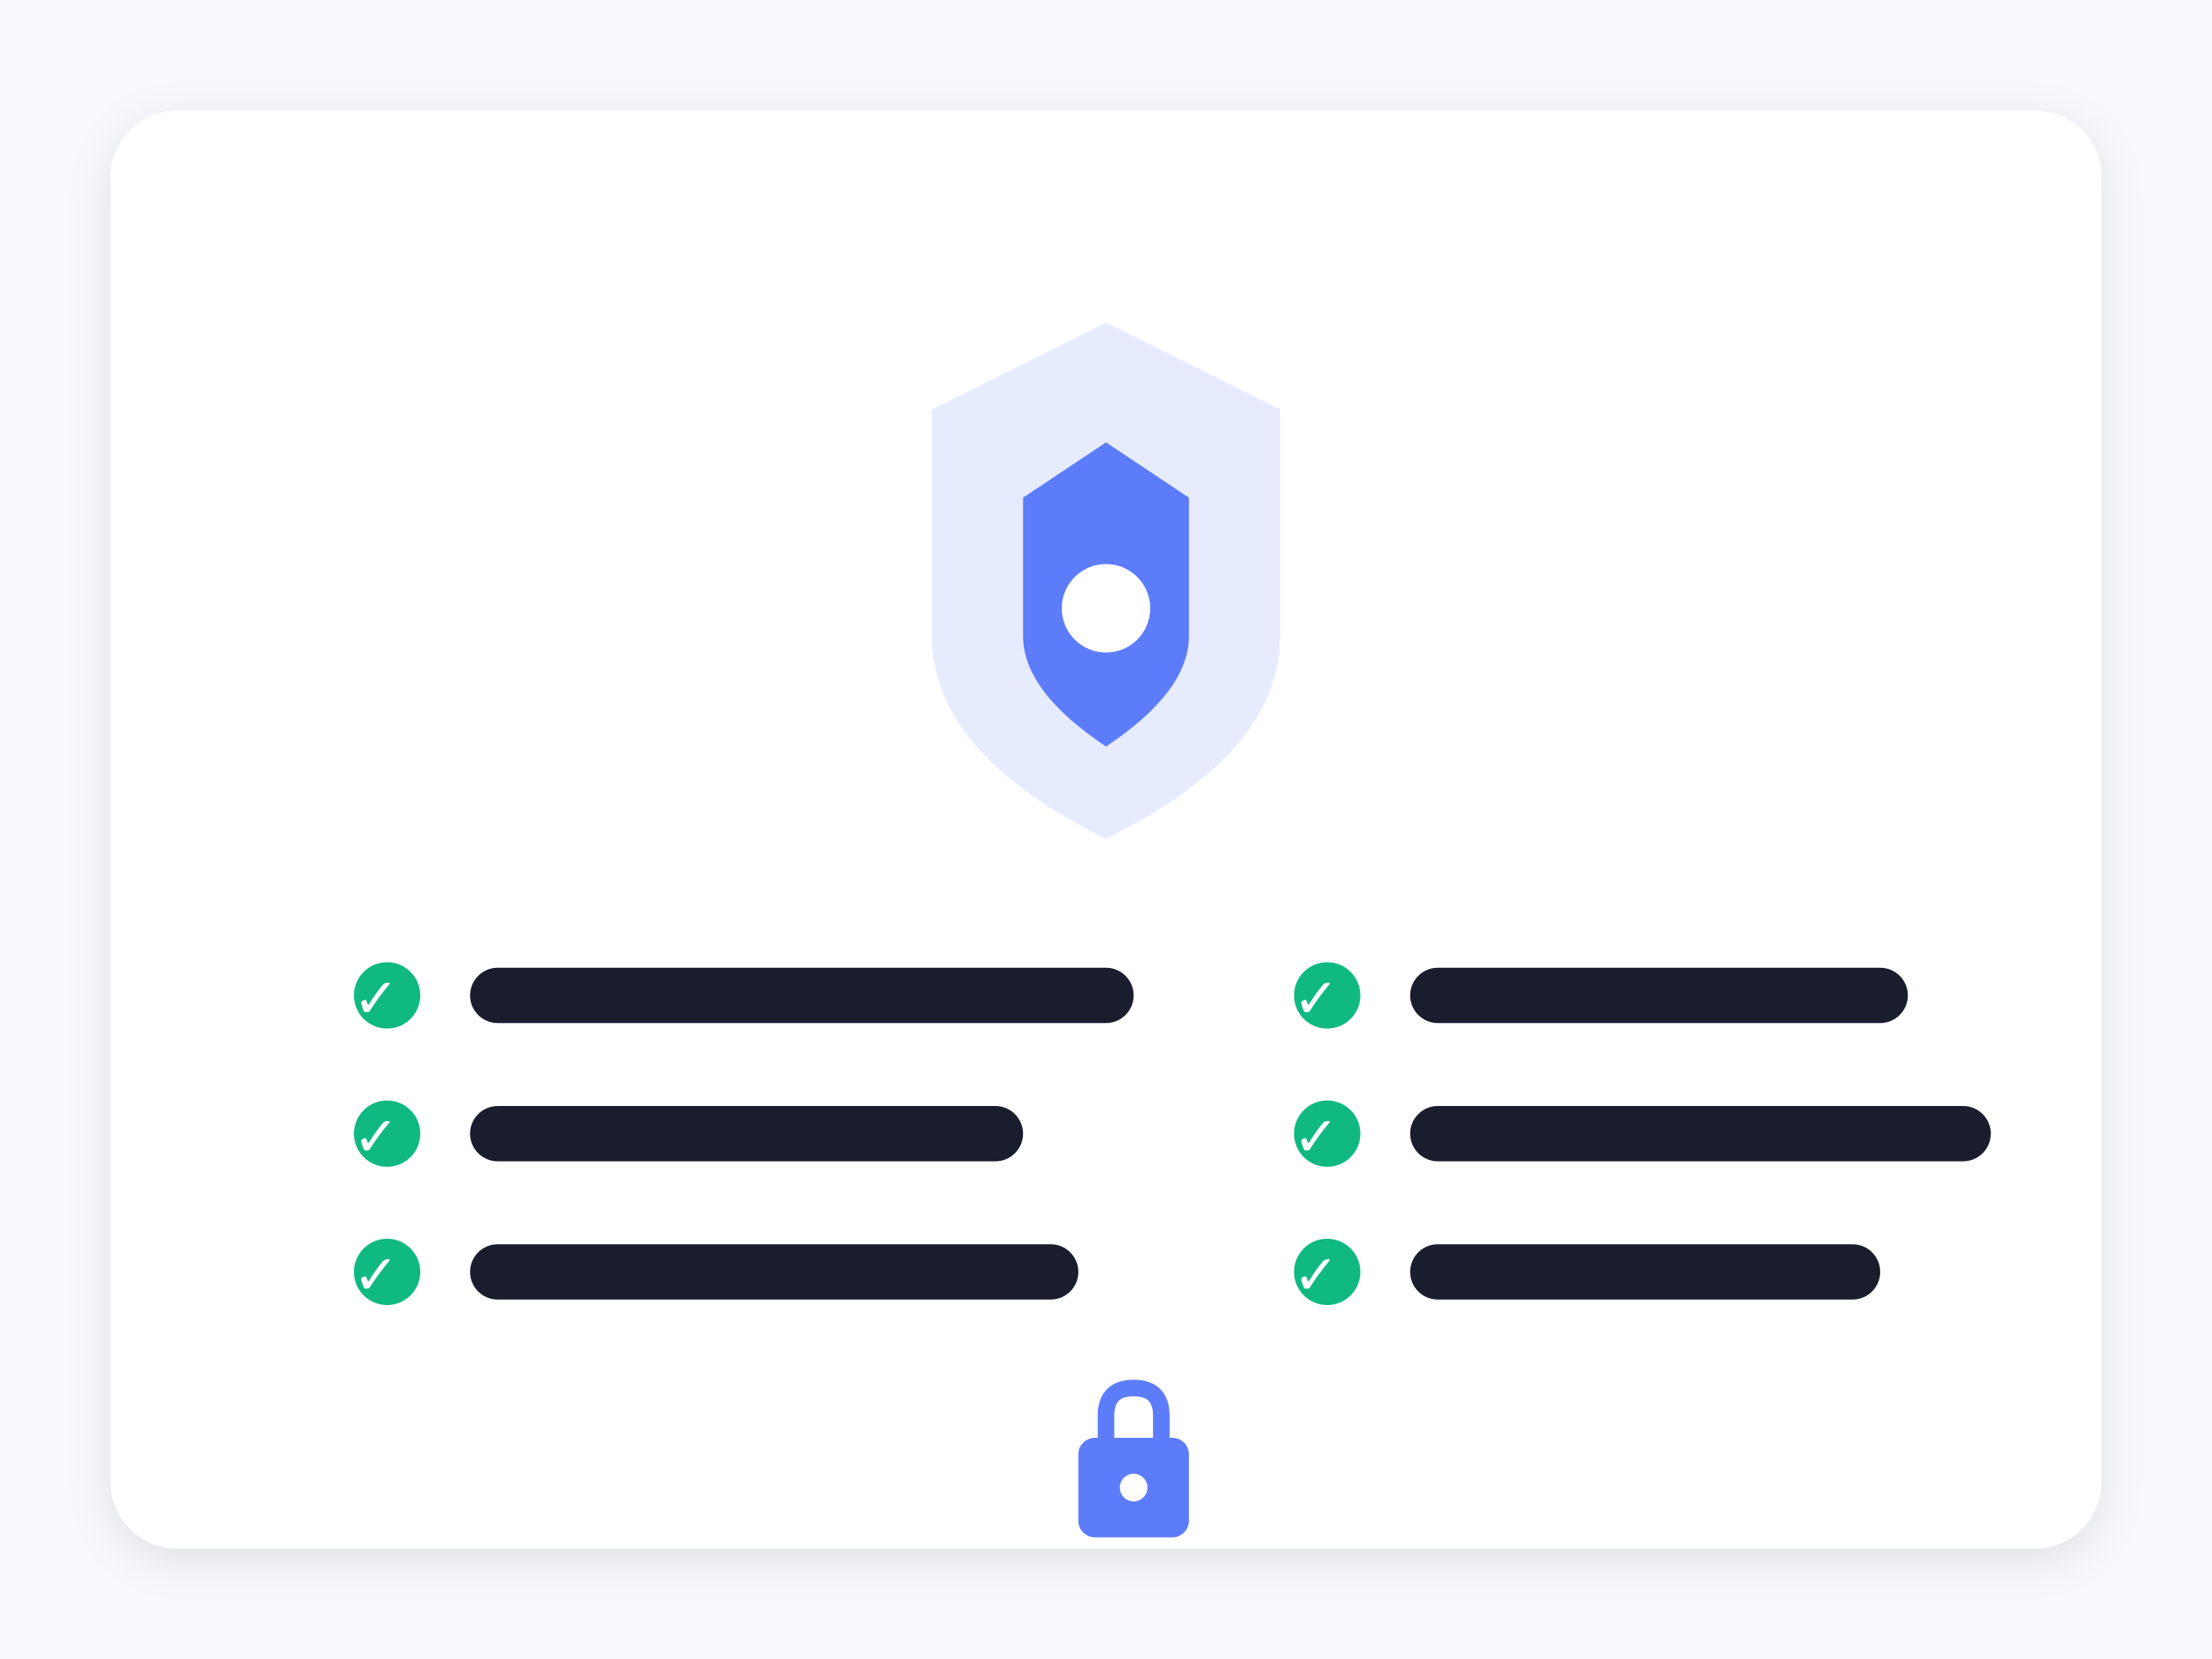
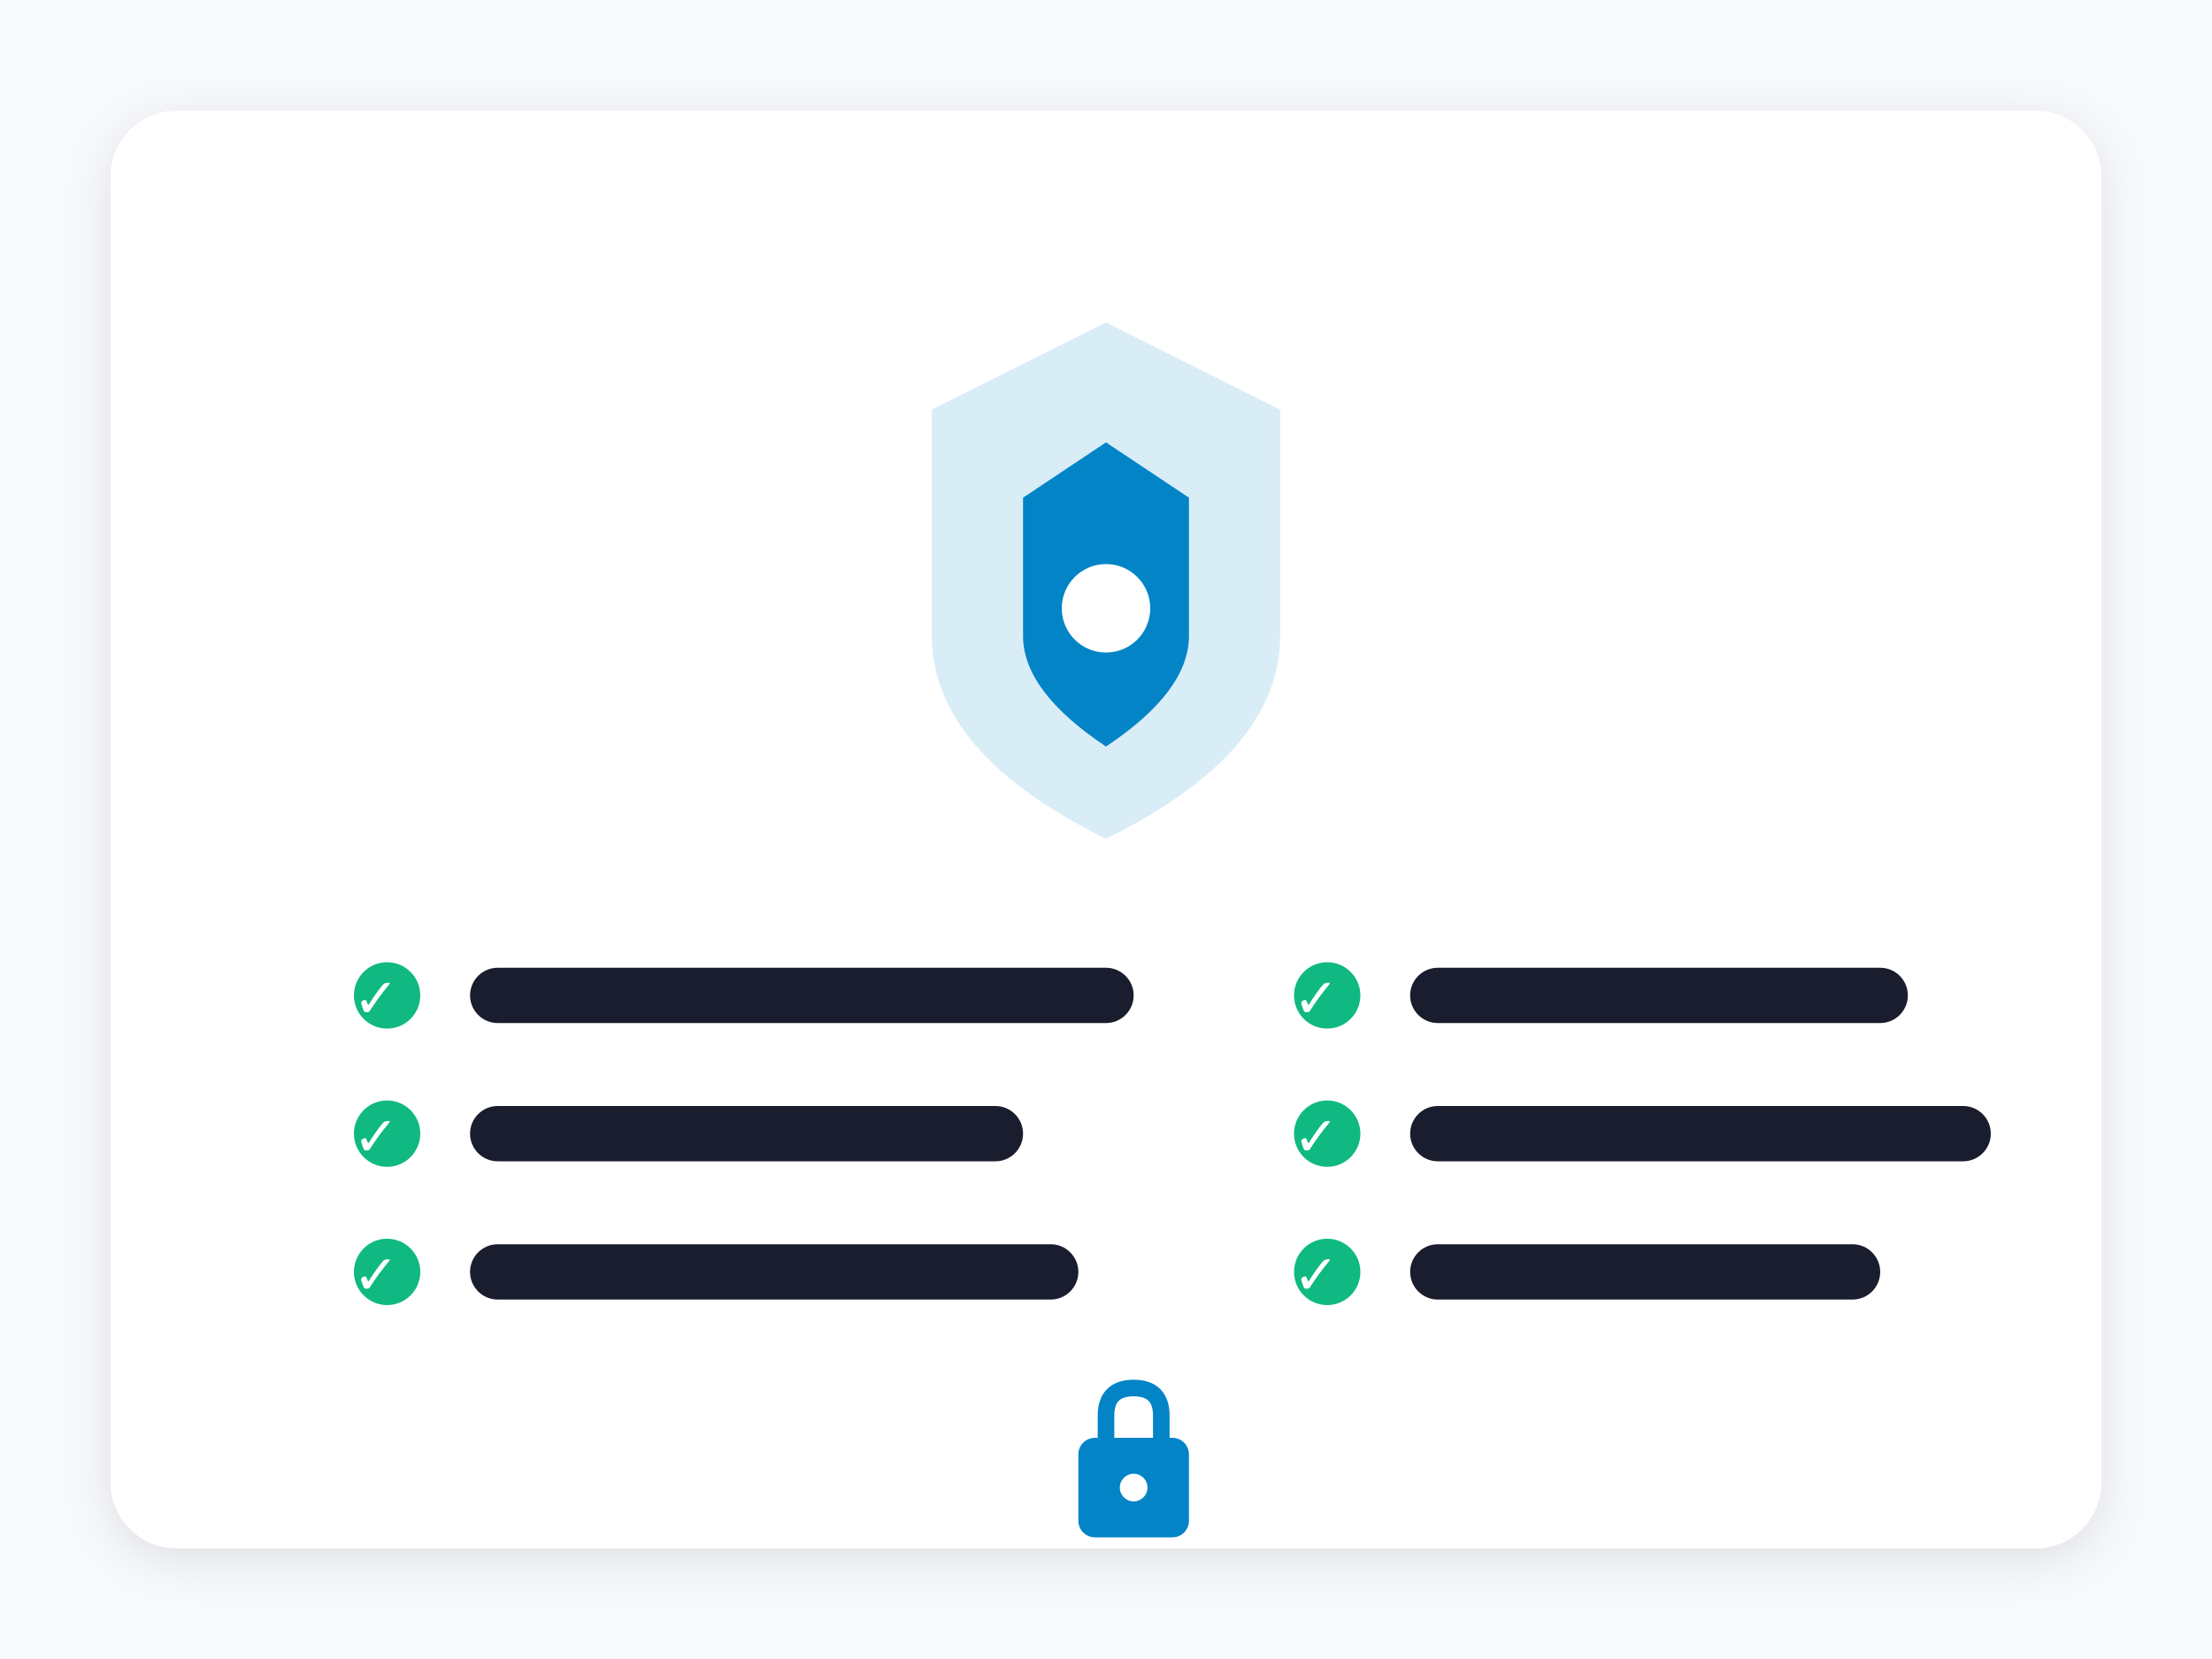
<svg xmlns="http://www.w3.org/2000/svg" width="400" height="300">
  <rect width="400" height="300" fill="#f8f9fc" />
  <g transform="translate(20, 20)">
    <rect width="360" height="260" rx="12" fill="white" filter="url(#shadow)" />
    <g transform="translate(130, 40)">
-       <path d="M 50 0 L 80 15 L 80 55 Q 80 75 50 90 Q 20 75 20 55 L 20 15 Z" fill="#5c7cfa" opacity="0.15" stroke="#5c7cfa" stroke-width="3" />
-       <path d="M 50 20 L 65 30 L 65 55 Q 65 65 50 75 Q 35 65 35 55 L 35 30 Z" fill="#5c7cfa" />
+       <path d="M 50 0 L 80 15 L 80 55 Q 80 75 50 90 Q 20 75 20 55 L 20 15 Z" fill="#0284c7" opacity="0.15" stroke="#0284c7" stroke-width="3" />
+       <path d="M 50 20 L 65 30 L 65 55 Q 65 65 50 75 Q 35 65 35 55 L 35 30 Z" fill="#0284c7" />
      <circle cx="50" cy="50" r="8" fill="white" />
      <path d="M 47 50 L 49 52 L 53 48" stroke="white" stroke-width="2" fill="none" stroke-linecap="round" />
    </g>
    <g transform="translate(40, 150)">
      <circle cx="10" cy="10" r="6" fill="#10b981" />
      <text x="8" y="14" font-family="Arial" font-size="10" fill="white" text-anchor="middle" font-weight="bold">✓</text>
      <rect x="25" y="5" width="120" height="10" rx="5" fill="#1a1d2e" />
      <circle cx="10" cy="35" r="6" fill="#10b981" />
      <text x="8" y="39" font-family="Arial" font-size="10" fill="white" text-anchor="middle" font-weight="bold">✓</text>
      <rect x="25" y="30" width="100" height="10" rx="5" fill="#1a1d2e" />
      <circle cx="10" cy="60" r="6" fill="#10b981" />
      <text x="8" y="64" font-family="Arial" font-size="10" fill="white" text-anchor="middle" font-weight="bold">✓</text>
      <rect x="25" y="55" width="110" height="10" rx="5" fill="#1a1d2e" />
    </g>
    <g transform="translate(210, 150)">
      <circle cx="10" cy="10" r="6" fill="#10b981" />
      <text x="8" y="14" font-family="Arial" font-size="10" fill="white" text-anchor="middle" font-weight="bold">✓</text>
      <rect x="25" y="5" width="90" height="10" rx="5" fill="#1a1d2e" />
      <circle cx="10" cy="35" r="6" fill="#10b981" />
      <text x="8" y="39" font-family="Arial" font-size="10" fill="white" text-anchor="middle" font-weight="bold">✓</text>
      <rect x="25" y="30" width="105" height="10" rx="5" fill="#1a1d2e" />
      <circle cx="10" cy="60" r="6" fill="#10b981" />
      <text x="8" y="64" font-family="Arial" font-size="10" fill="white" text-anchor="middle" font-weight="bold">✓</text>
      <rect x="25" y="55" width="85" height="10" rx="5" fill="#1a1d2e" />
    </g>
    <g transform="translate(160, 228)">
-       <rect x="15" y="12" width="20" height="18" rx="3" fill="#5c7cfa" />
-       <path d="M 20 12 L 20 8 Q 20 3 25 3 Q 30 3 30 8 L 30 12" stroke="#5c7cfa" stroke-width="3" fill="none" />
+       <rect x="15" y="12" width="20" height="18" rx="3" fill="#0284c7" />
+       <path d="M 20 12 L 20 8 Q 20 3 25 3 Q 30 3 30 8 L 30 12" stroke="#0284c7" stroke-width="3" fill="none" />
      <circle cx="25" cy="21" r="2.5" fill="white" />
    </g>
  </g>
  <defs>
    <filter id="shadow" x="-50%" y="-50%" width="200%" height="200%">
      <feDropShadow dx="0" dy="2" stdDeviation="4" flood-opacity="0.1" />
    </filter>
  </defs>
</svg>
